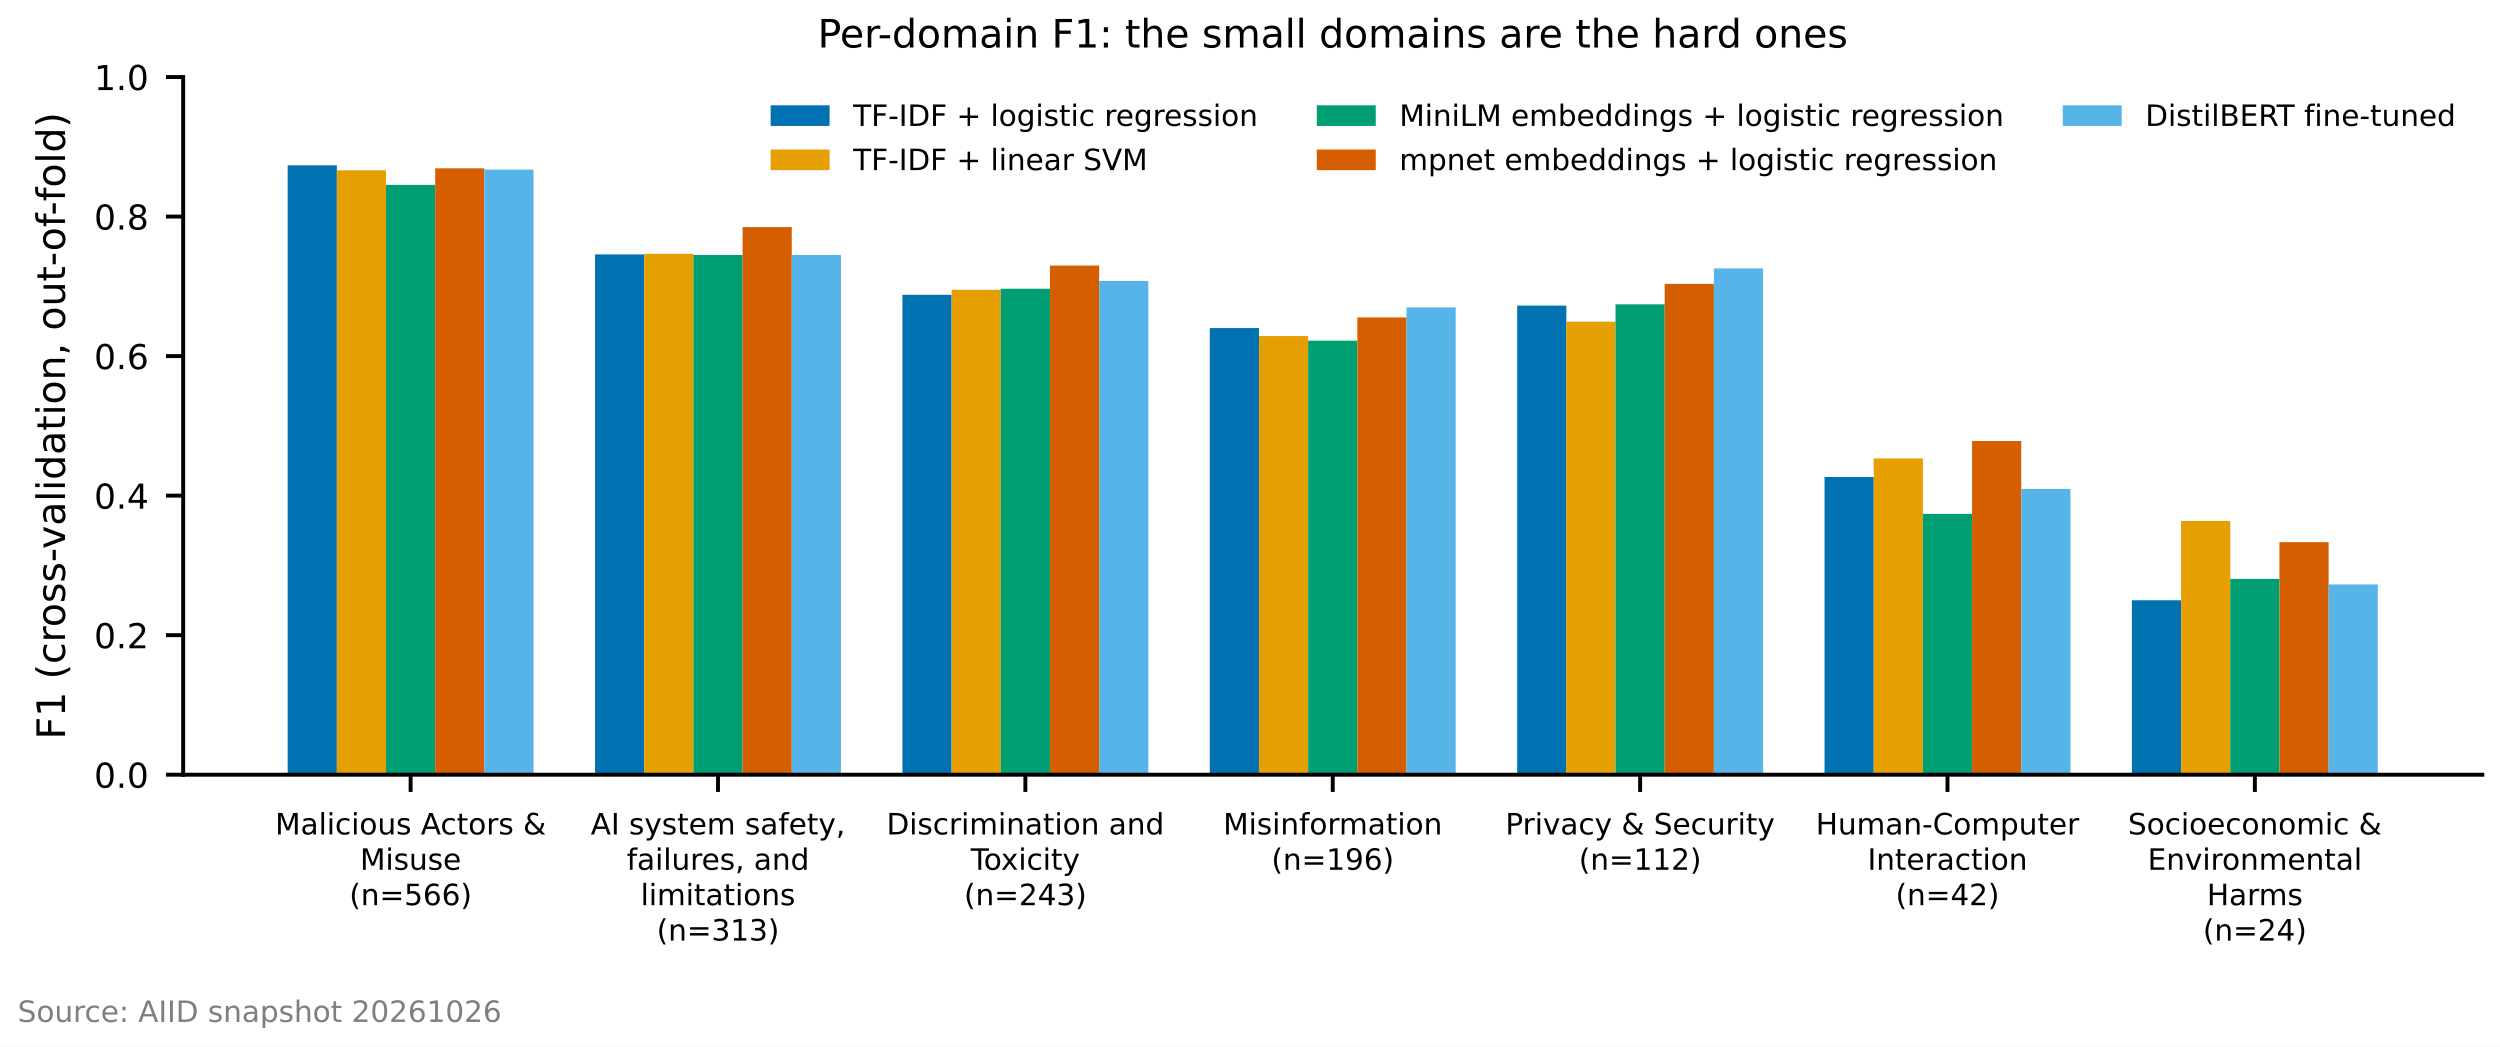
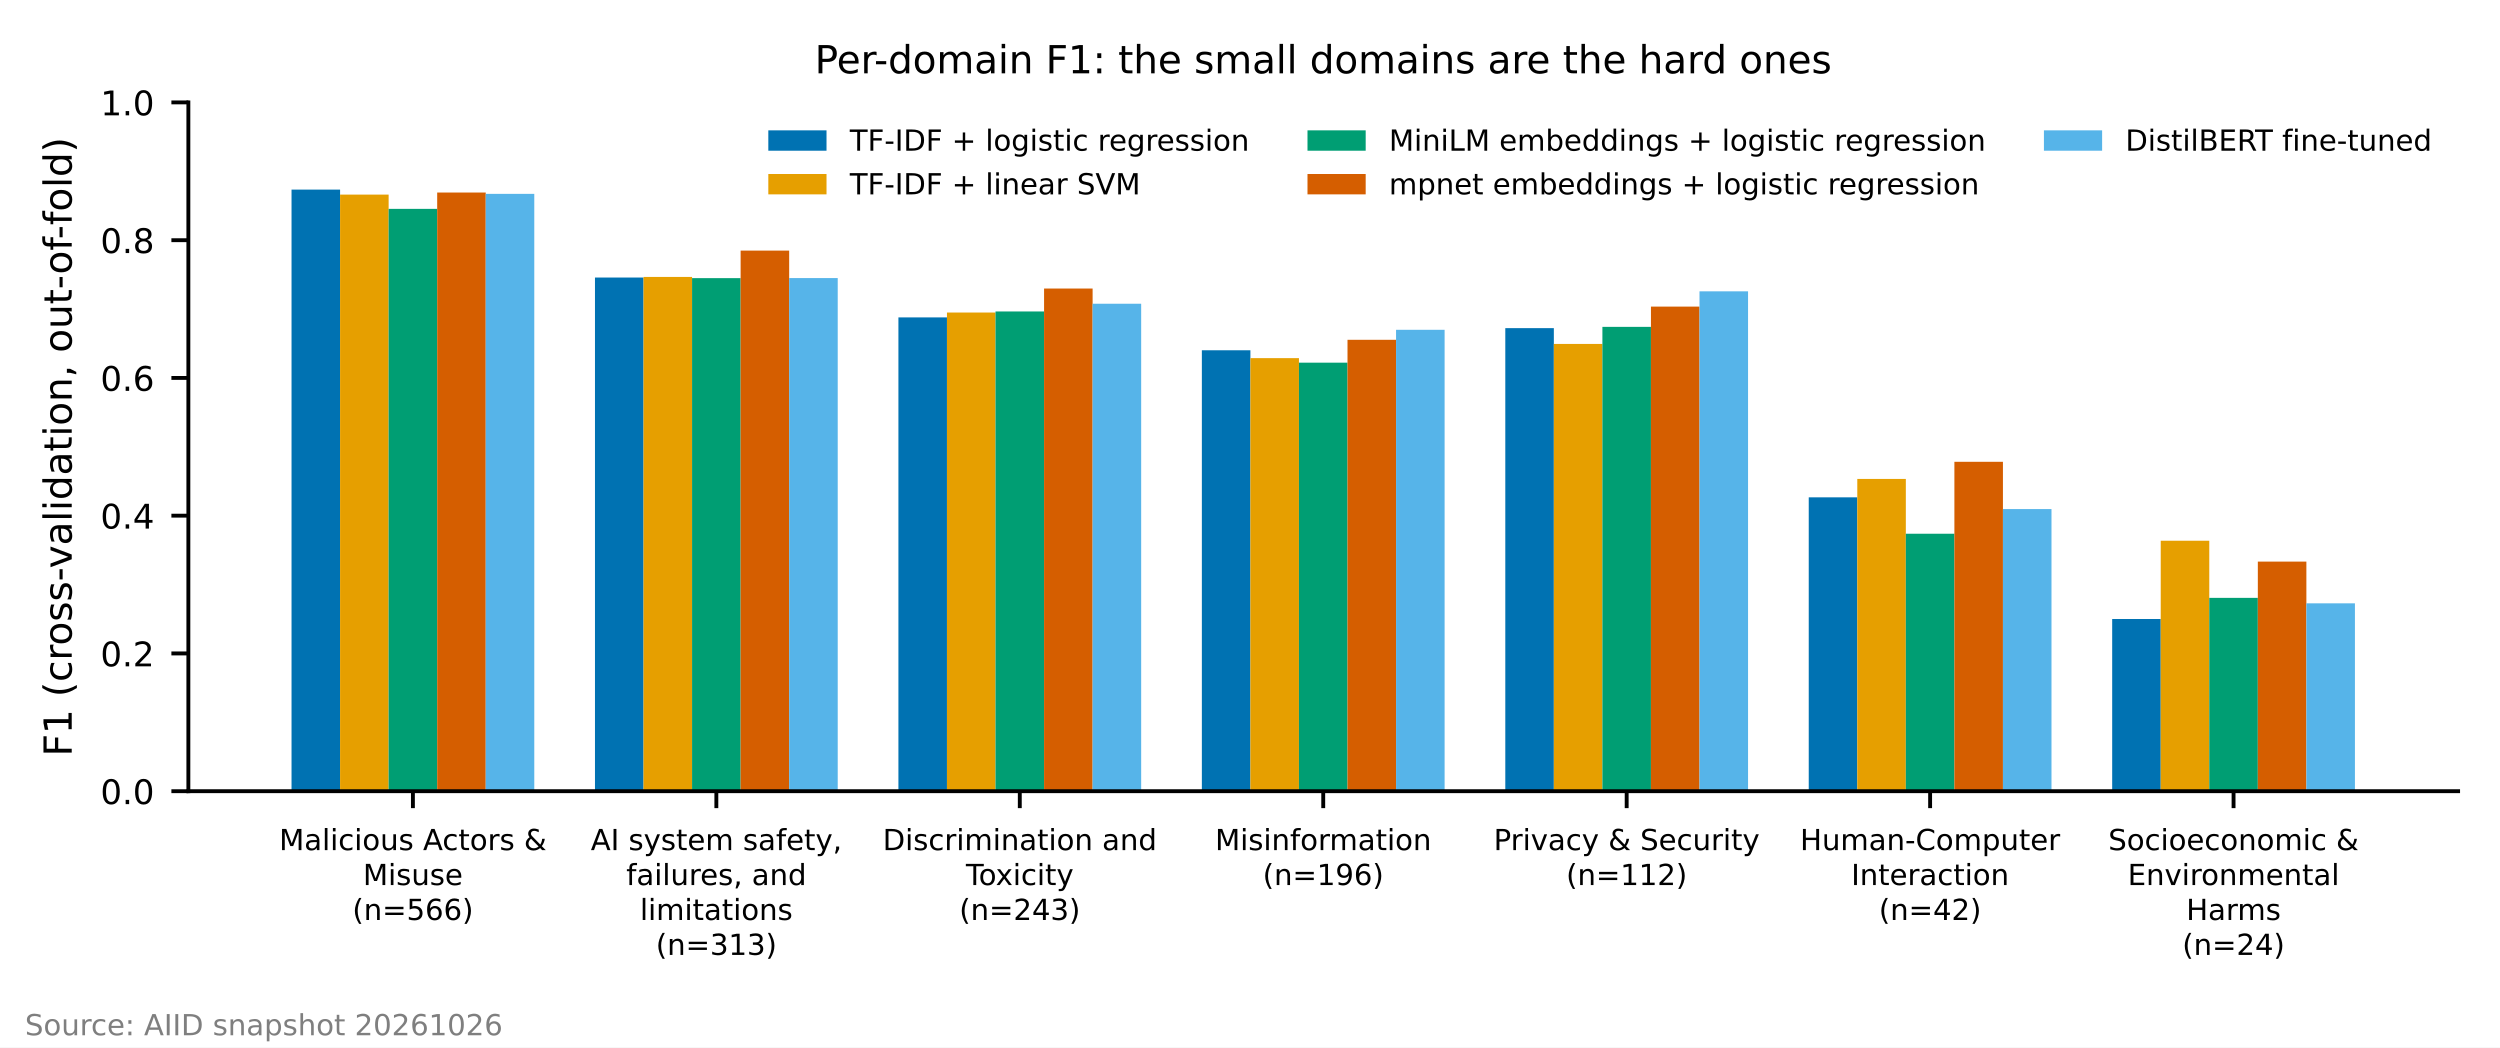
- <svg xmlns="http://www.w3.org/2000/svg" xmlns:xlink="http://www.w3.org/1999/xlink" width="508.925pt" height="213.079pt" viewBox="0 0 508.925 213.079" version="1.1">
+ <svg xmlns="http://www.w3.org/2000/svg" xmlns:xlink="http://www.w3.org/1999/xlink" width="515.52pt" height="216pt" viewBox="0 0 515.52 216" version="1.1">
  <defs>
    <style type="text/css">*{stroke-linejoin: round; stroke-linecap: butt}</style>
  </defs>
  <g id="figure_1">
    <g id="patch_1">
-       <path d="M 0 213.079  L 508.925 213.079  L 508.925 0  L 0 0  z " style="fill: #ffffff" />
+       <path d="M 0 216  L 515.52 216  L 515.52 0  L 0 0  z " style="fill: #ffffff" />
    </g>
    <g id="axes_1">
      <g id="patch_2">
-         <path d="M 37.287 157.708  L 505.325 157.708  L 505.325 15.679  L 37.287 15.679  z " style="fill: #ffffff" />
+         <path d="M 38.842 163.15  L 506.88 163.15  L 506.88 21.12  L 38.842 21.12  z " style="fill: #ffffff" />
      </g>
      <g id="patch_3">
-         <path d="M 58.561 157.708  L 68.573 157.708  L 68.573 33.654  L 58.561 33.654  z " clip-path="url(#pf4ba714d0f)" style="fill: #0072b2" />
+         <path d="M 60.116 163.15  L 70.128 163.15  L 70.128 39.095  L 60.116 39.095  z " clip-path="url(#p17b9fa4171)" style="fill: #0072b2" />
      </g>
      <g id="patch_4">
-         <path d="M 121.133 157.708  L 131.145 157.708  L 131.145 51.788  L 121.133 51.788  z " clip-path="url(#pf4ba714d0f)" style="fill: #0072b2" />
+         <path d="M 122.688 163.15  L 132.7 163.15  L 132.7 57.229  L 122.688 57.229  z " clip-path="url(#p17b9fa4171)" style="fill: #0072b2" />
      </g>
      <g id="patch_5">
-         <path d="M 183.705 157.708  L 193.717 157.708  L 193.717 60.013  L 183.705 60.013  z " clip-path="url(#pf4ba714d0f)" style="fill: #0072b2" />
+         <path d="M 185.26 163.15  L 195.272 163.15  L 195.272 65.455  L 185.26 65.455  z " clip-path="url(#p17b9fa4171)" style="fill: #0072b2" />
      </g>
      <g id="patch_6">
-         <path d="M 246.277 157.708  L 256.288 157.708  L 256.288 66.781  L 246.277 66.781  z " clip-path="url(#pf4ba714d0f)" style="fill: #0072b2" />
+         <path d="M 247.832 163.15  L 257.844 163.15  L 257.844 72.222  L 247.832 72.222  z " clip-path="url(#p17b9fa4171)" style="fill: #0072b2" />
      </g>
      <g id="patch_7">
-         <path d="M 308.849 157.708  L 318.86 157.708  L 318.86 62.216  L 308.849 62.216  z " clip-path="url(#pf4ba714d0f)" style="fill: #0072b2" />
+         <path d="M 310.404 163.15  L 320.416 163.15  L 320.416 67.657  L 310.404 67.657  z " clip-path="url(#p17b9fa4171)" style="fill: #0072b2" />
      </g>
      <g id="patch_8">
-         <path d="M 371.421 157.708  L 381.432 157.708  L 381.432 97.109  L 371.421 97.109  z " clip-path="url(#pf4ba714d0f)" style="fill: #0072b2" />
+         <path d="M 372.976 163.15  L 382.988 163.15  L 382.988 102.55  L 372.976 102.55  z " clip-path="url(#p17b9fa4171)" style="fill: #0072b2" />
      </g>
      <g id="patch_9">
-         <path d="M 433.993 157.708  L 444.004 157.708  L 444.004 122.201  L 433.993 122.201  z " clip-path="url(#pf4ba714d0f)" style="fill: #0072b2" />
+         <path d="M 435.548 163.15  L 445.559 163.15  L 445.559 127.642  L 435.548 127.642  z " clip-path="url(#p17b9fa4171)" style="fill: #0072b2" />
      </g>
      <g id="patch_10">
-         <path d="M 68.573 157.708  L 78.584 157.708  L 78.584 34.681  L 68.573 34.681  z " clip-path="url(#pf4ba714d0f)" style="fill: #e69f00" />
+         <path d="M 70.128 163.15  L 80.139 163.15  L 80.139 40.122  L 70.128 40.122  z " clip-path="url(#p17b9fa4171)" style="fill: #e69f00" />
      </g>
      <g id="patch_11">
-         <path d="M 131.145 157.708  L 141.156 157.708  L 141.156 51.66  L 131.145 51.66  z " clip-path="url(#pf4ba714d0f)" style="fill: #e69f00" />
+         <path d="M 132.7 163.15  L 142.711 163.15  L 142.711 57.101  L 132.7 57.101  z " clip-path="url(#p17b9fa4171)" style="fill: #e69f00" />
      </g>
      <g id="patch_12">
-         <path d="M 193.717 157.708  L 203.728 157.708  L 203.728 59.001  L 193.717 59.001  z " clip-path="url(#pf4ba714d0f)" style="fill: #e69f00" />
+         <path d="M 195.272 163.15  L 205.283 163.15  L 205.283 64.442  L 195.272 64.442  z " clip-path="url(#p17b9fa4171)" style="fill: #e69f00" />
      </g>
      <g id="patch_13">
-         <path d="M 256.288 157.708  L 266.3 157.708  L 266.3 68.411  L 256.288 68.411  z " clip-path="url(#pf4ba714d0f)" style="fill: #e69f00" />
+         <path d="M 257.844 163.15  L 267.855 163.15  L 267.855 73.852  L 257.844 73.852  z " clip-path="url(#p17b9fa4171)" style="fill: #e69f00" />
      </g>
      <g id="patch_14">
-         <path d="M 318.86 157.708  L 328.872 157.708  L 328.872 65.481  L 318.86 65.481  z " clip-path="url(#pf4ba714d0f)" style="fill: #e69f00" />
+         <path d="M 320.416 163.15  L 330.427 163.15  L 330.427 70.923  L 320.416 70.923  z " clip-path="url(#p17b9fa4171)" style="fill: #e69f00" />
      </g>
      <g id="patch_15">
-         <path d="M 381.432 157.708  L 391.444 157.708  L 391.444 93.322  L 381.432 93.322  z " clip-path="url(#pf4ba714d0f)" style="fill: #e69f00" />
+         <path d="M 382.988 163.15  L 392.999 163.15  L 392.999 98.763  L 382.988 98.763  z " clip-path="url(#p17b9fa4171)" style="fill: #e69f00" />
      </g>
      <g id="patch_16">
-         <path d="M 444.004 157.708  L 454.016 157.708  L 454.016 106.061  L 444.004 106.061  z " clip-path="url(#pf4ba714d0f)" style="fill: #e69f00" />
+         <path d="M 445.559 163.15  L 455.571 163.15  L 455.571 111.503  L 445.559 111.503  z " clip-path="url(#p17b9fa4171)" style="fill: #e69f00" />
      </g>
      <g id="patch_17">
-         <path d="M 78.584 157.708  L 88.596 157.708  L 88.596 37.634  L 78.584 37.634  z " clip-path="url(#pf4ba714d0f)" style="fill: #009e73" />
+         <path d="M 80.139 163.15  L 90.151 163.15  L 90.151 43.075  L 80.139 43.075  z " clip-path="url(#p17b9fa4171)" style="fill: #009e73" />
      </g>
      <g id="patch_18">
-         <path d="M 141.156 157.708  L 151.168 157.708  L 151.168 51.911  L 141.156 51.911  z " clip-path="url(#pf4ba714d0f)" style="fill: #009e73" />
+         <path d="M 142.711 163.15  L 152.723 163.15  L 152.723 57.352  L 142.711 57.352  z " clip-path="url(#p17b9fa4171)" style="fill: #009e73" />
      </g>
      <g id="patch_19">
-         <path d="M 203.728 157.708  L 213.74 157.708  L 213.74 58.779  L 203.728 58.779  z " clip-path="url(#pf4ba714d0f)" style="fill: #009e73" />
+         <path d="M 205.283 163.15  L 215.295 163.15  L 215.295 64.221  L 205.283 64.221  z " clip-path="url(#p17b9fa4171)" style="fill: #009e73" />
      </g>
      <g id="patch_20">
-         <path d="M 266.3 157.708  L 276.311 157.708  L 276.311 69.349  L 266.3 69.349  z " clip-path="url(#pf4ba714d0f)" style="fill: #009e73" />
+         <path d="M 267.855 163.15  L 277.867 163.15  L 277.867 74.79  L 267.855 74.79  z " clip-path="url(#p17b9fa4171)" style="fill: #009e73" />
      </g>
      <g id="patch_21">
-         <path d="M 328.872 157.708  L 338.883 157.708  L 338.883 61.958  L 328.872 61.958  z " clip-path="url(#pf4ba714d0f)" style="fill: #009e73" />
+         <path d="M 330.427 163.15  L 340.439 163.15  L 340.439 67.399  L 330.427 67.399  z " clip-path="url(#p17b9fa4171)" style="fill: #009e73" />
      </g>
      <g id="patch_22">
-         <path d="M 391.444 157.708  L 401.455 157.708  L 401.455 104.613  L 391.444 104.613  z " clip-path="url(#pf4ba714d0f)" style="fill: #009e73" />
+         <path d="M 392.999 163.15  L 403.011 163.15  L 403.011 110.054  L 392.999 110.054  z " clip-path="url(#p17b9fa4171)" style="fill: #009e73" />
      </g>
      <g id="patch_23">
-         <path d="M 454.016 157.708  L 464.027 157.708  L 464.027 117.84  L 454.016 117.84  z " clip-path="url(#pf4ba714d0f)" style="fill: #009e73" />
+         <path d="M 455.571 163.15  L 465.583 163.15  L 465.583 123.282  L 455.571 123.282  z " clip-path="url(#p17b9fa4171)" style="fill: #009e73" />
      </g>
      <g id="patch_24">
-         <path d="M 88.596 157.708  L 98.607 157.708  L 98.607 34.262  L 88.596 34.262  z " clip-path="url(#pf4ba714d0f)" style="fill: #d55e00" />
+         <path d="M 90.151 163.15  L 100.162 163.15  L 100.162 39.703  L 90.151 39.703  z " clip-path="url(#p17b9fa4171)" style="fill: #d55e00" />
      </g>
      <g id="patch_25">
-         <path d="M 151.168 157.708  L 161.179 157.708  L 161.179 46.23  L 151.168 46.23  z " clip-path="url(#pf4ba714d0f)" style="fill: #d55e00" />
+         <path d="M 152.723 163.15  L 162.734 163.15  L 162.734 51.672  L 152.723 51.672  z " clip-path="url(#p17b9fa4171)" style="fill: #d55e00" />
      </g>
      <g id="patch_26">
-         <path d="M 213.74 157.708  L 223.751 157.708  L 223.751 54.05  L 213.74 54.05  z " clip-path="url(#pf4ba714d0f)" style="fill: #d55e00" />
+         <path d="M 215.295 163.15  L 225.306 163.15  L 225.306 59.491  L 215.295 59.491  z " clip-path="url(#p17b9fa4171)" style="fill: #d55e00" />
      </g>
      <g id="patch_27">
-         <path d="M 276.311 157.708  L 286.323 157.708  L 286.323 64.631  L 276.311 64.631  z " clip-path="url(#pf4ba714d0f)" style="fill: #d55e00" />
+         <path d="M 277.867 163.15  L 287.878 163.15  L 287.878 70.072  L 277.867 70.072  z " clip-path="url(#p17b9fa4171)" style="fill: #d55e00" />
      </g>
      <g id="patch_28">
-         <path d="M 338.883 157.708  L 348.895 157.708  L 348.895 57.782  L 338.883 57.782  z " clip-path="url(#pf4ba714d0f)" style="fill: #d55e00" />
+         <path d="M 340.439 163.15  L 350.45 163.15  L 350.45 63.224  L 340.439 63.224  z " clip-path="url(#p17b9fa4171)" style="fill: #d55e00" />
      </g>
      <g id="patch_29">
-         <path d="M 401.455 157.708  L 411.467 157.708  L 411.467 89.781  L 401.455 89.781  z " clip-path="url(#pf4ba714d0f)" style="fill: #d55e00" />
+         <path d="M 403.011 163.15  L 413.022 163.15  L 413.022 95.222  L 403.011 95.222  z " clip-path="url(#p17b9fa4171)" style="fill: #d55e00" />
      </g>
      <g id="patch_30">
-         <path d="M 464.027 157.708  L 474.039 157.708  L 474.039 110.365  L 464.027 110.365  z " clip-path="url(#pf4ba714d0f)" style="fill: #d55e00" />
+         <path d="M 465.583 163.15  L 475.594 163.15  L 475.594 115.806  L 465.583 115.806  z " clip-path="url(#p17b9fa4171)" style="fill: #d55e00" />
      </g>
      <g id="patch_31">
-         <path d="M 98.607 157.708  L 108.619 157.708  L 108.619 34.53  L 98.607 34.53  z " clip-path="url(#pf4ba714d0f)" style="fill: #56b4e9" />
+         <path d="M 100.162 163.15  L 110.174 163.15  L 110.174 39.971  L 100.162 39.971  z " clip-path="url(#p17b9fa4171)" style="fill: #56b4e9" />
      </g>
      <g id="patch_32">
-         <path d="M 161.179 157.708  L 171.191 157.708  L 171.191 51.892  L 161.179 51.892  z " clip-path="url(#pf4ba714d0f)" style="fill: #56b4e9" />
+         <path d="M 162.734 163.15  L 172.746 163.15  L 172.746 57.333  L 162.734 57.333  z " clip-path="url(#p17b9fa4171)" style="fill: #56b4e9" />
      </g>
      <g id="patch_33">
-         <path d="M 223.751 157.708  L 233.763 157.708  L 233.763 57.186  L 223.751 57.186  z " clip-path="url(#pf4ba714d0f)" style="fill: #56b4e9" />
+         <path d="M 225.306 163.15  L 235.318 163.15  L 235.318 62.628  L 225.306 62.628  z " clip-path="url(#p17b9fa4171)" style="fill: #56b4e9" />
      </g>
      <g id="patch_34">
-         <path d="M 286.323 157.708  L 296.335 157.708  L 296.335 62.572  L 286.323 62.572  z " clip-path="url(#pf4ba714d0f)" style="fill: #56b4e9" />
+         <path d="M 287.878 163.15  L 297.89 163.15  L 297.89 68.013  L 287.878 68.013  z " clip-path="url(#p17b9fa4171)" style="fill: #56b4e9" />
      </g>
      <g id="patch_35">
-         <path d="M 348.895 157.708  L 358.906 157.708  L 358.906 54.632  L 348.895 54.632  z " clip-path="url(#pf4ba714d0f)" style="fill: #56b4e9" />
+         <path d="M 350.45 163.15  L 360.462 163.15  L 360.462 60.073  L 350.45 60.073  z " clip-path="url(#p17b9fa4171)" style="fill: #56b4e9" />
      </g>
      <g id="patch_36">
-         <path d="M 411.467 157.708  L 421.478 157.708  L 421.478 99.528  L 411.467 99.528  z " clip-path="url(#pf4ba714d0f)" style="fill: #56b4e9" />
+         <path d="M 413.022 163.15  L 423.034 163.15  L 423.034 104.969  L 413.022 104.969  z " clip-path="url(#p17b9fa4171)" style="fill: #56b4e9" />
      </g>
      <g id="patch_37">
-         <path d="M 474.039 157.708  L 484.05 157.708  L 484.05 118.973  L 474.039 118.973  z " clip-path="url(#pf4ba714d0f)" style="fill: #56b4e9" />
+         <path d="M 475.594 163.15  L 485.606 163.15  L 485.606 124.414  L 475.594 124.414  z " clip-path="url(#p17b9fa4171)" style="fill: #56b4e9" />
      </g>
      <g id="matplotlib.axis_1">
        <g id="xtick_1">
          <g id="line2d_1">
            <defs>
              <path id="m7116b05afc" d="M 0 0  L 0 3.5  " style="stroke: #000000; stroke-width: 0.8" />
            </defs>
            <g>
-               <use xlink:href="#m7116b05afc" x="83.59" y="157.708" style="stroke: #000000; stroke-width: 0.8" />
+               <use xlink:href="#m7116b05afc" x="85.145" y="163.15" style="stroke: #000000; stroke-width: 0.8" />
            </g>
          </g>
          <g id="text_1">
-             <text style="font-size: 6px; font-family: 'DejaVu Sans', 'Bitstream Vera Sans', 'Computer Modern Sans Serif', 'Lucida Grande', 'Verdana', 'Geneva', 'Lucid', 'Arial', 'Helvetica', 'Avant Garde', sans-serif" transform="translate(56.01007 169.8681)">Malicious Actors &amp;</text>
-             <text style="font-size: 6px; font-family: 'DejaVu Sans', 'Bitstream Vera Sans', 'Computer Modern Sans Serif', 'Lucida Grande', 'Verdana', 'Geneva', 'Lucid', 'Arial', 'Helvetica', 'Avant Garde', sans-serif" transform="translate(73.29522 177.0697)">Misuse</text>
-             <text style="font-size: 6px; font-family: 'DejaVu Sans', 'Bitstream Vera Sans', 'Computer Modern Sans Serif', 'Lucida Grande', 'Verdana', 'Geneva', 'Lucid', 'Arial', 'Helvetica', 'Avant Garde', sans-serif" transform="translate(71.10757 184.2709)">(n=566)</text>
+             <text style="font-size: 6px; font-family: 'DejaVu Sans', 'Bitstream Vera Sans', 'Computer Modern Sans Serif', 'Lucida Grande', 'Verdana', 'Geneva', 'Lucid', 'Arial', 'Helvetica', 'Avant Garde', sans-serif" transform="translate(57.56527 175.3093)">Malicious Actors &amp;</text>
+             <text style="font-size: 6px; font-family: 'DejaVu Sans', 'Bitstream Vera Sans', 'Computer Modern Sans Serif', 'Lucida Grande', 'Verdana', 'Geneva', 'Lucid', 'Arial', 'Helvetica', 'Avant Garde', sans-serif" transform="translate(74.85042 182.511)">Misuse</text>
+             <text style="font-size: 6px; font-family: 'DejaVu Sans', 'Bitstream Vera Sans', 'Computer Modern Sans Serif', 'Lucida Grande', 'Verdana', 'Geneva', 'Lucid', 'Arial', 'Helvetica', 'Avant Garde', sans-serif" transform="translate(72.66277 189.7121)">(n=566)</text>
          </g>
        </g>
        <g id="xtick_2">
          <g id="line2d_2">
            <g>
-               <use xlink:href="#m7116b05afc" x="146.162" y="157.708" style="stroke: #000000; stroke-width: 0.8" />
+               <use xlink:href="#m7116b05afc" x="147.717" y="163.15" style="stroke: #000000; stroke-width: 0.8" />
            </g>
          </g>
          <g id="text_2">
-             <text style="font-size: 6px; font-family: 'DejaVu Sans', 'Bitstream Vera Sans', 'Computer Modern Sans Serif', 'Lucida Grande', 'Verdana', 'Geneva', 'Lucid', 'Arial', 'Helvetica', 'Avant Garde', sans-serif" transform="translate(120.2639 169.8681)">AI system safety,</text>
-             <text style="font-size: 6px; font-family: 'DejaVu Sans', 'Bitstream Vera Sans', 'Computer Modern Sans Serif', 'Lucida Grande', 'Verdana', 'Geneva', 'Lucid', 'Arial', 'Helvetica', 'Avant Garde', sans-serif" transform="translate(127.5722 177.0697)">failures, and</text>
-             <text style="font-size: 6px; font-family: 'DejaVu Sans', 'Bitstream Vera Sans', 'Computer Modern Sans Serif', 'Lucida Grande', 'Verdana', 'Geneva', 'Lucid', 'Arial', 'Helvetica', 'Avant Garde', sans-serif" transform="translate(130.4156 184.2714)">limitations</text>
-             <text style="font-size: 6px; font-family: 'DejaVu Sans', 'Bitstream Vera Sans', 'Computer Modern Sans Serif', 'Lucida Grande', 'Verdana', 'Geneva', 'Lucid', 'Arial', 'Helvetica', 'Avant Garde', sans-serif" transform="translate(133.6795 191.4725)">(n=313)</text>
+             <text style="font-size: 6px; font-family: 'DejaVu Sans', 'Bitstream Vera Sans', 'Computer Modern Sans Serif', 'Lucida Grande', 'Verdana', 'Geneva', 'Lucid', 'Arial', 'Helvetica', 'Avant Garde', sans-serif" transform="translate(121.8191 175.3093)">AI system safety,</text>
+             <text style="font-size: 6px; font-family: 'DejaVu Sans', 'Bitstream Vera Sans', 'Computer Modern Sans Serif', 'Lucida Grande', 'Verdana', 'Geneva', 'Lucid', 'Arial', 'Helvetica', 'Avant Garde', sans-serif" transform="translate(129.1274 182.511)">failures, and</text>
+             <text style="font-size: 6px; font-family: 'DejaVu Sans', 'Bitstream Vera Sans', 'Computer Modern Sans Serif', 'Lucida Grande', 'Verdana', 'Geneva', 'Lucid', 'Arial', 'Helvetica', 'Avant Garde', sans-serif" transform="translate(131.9708 189.7126)">limitations</text>
+             <text style="font-size: 6px; font-family: 'DejaVu Sans', 'Bitstream Vera Sans', 'Computer Modern Sans Serif', 'Lucida Grande', 'Verdana', 'Geneva', 'Lucid', 'Arial', 'Helvetica', 'Avant Garde', sans-serif" transform="translate(135.2347 196.9138)">(n=313)</text>
          </g>
        </g>
        <g id="xtick_3">
          <g id="line2d_3">
            <g>
-               <use xlink:href="#m7116b05afc" x="208.734" y="157.708" style="stroke: #000000; stroke-width: 0.8" />
+               <use xlink:href="#m7116b05afc" x="210.289" y="163.15" style="stroke: #000000; stroke-width: 0.8" />
            </g>
          </g>
          <g id="text_3">
-             <text style="font-size: 6px; font-family: 'DejaVu Sans', 'Bitstream Vera Sans', 'Computer Modern Sans Serif', 'Lucida Grande', 'Verdana', 'Geneva', 'Lucid', 'Arial', 'Helvetica', 'Avant Garde', sans-serif" transform="translate(180.4719 169.8681)">Discrimination and</text>
-             <text style="font-size: 6px; font-family: 'DejaVu Sans', 'Bitstream Vera Sans', 'Computer Modern Sans Serif', 'Lucida Grande', 'Verdana', 'Geneva', 'Lucid', 'Arial', 'Helvetica', 'Avant Garde', sans-serif" transform="translate(197.624 177.0697)">Toxicity</text>
-             <text style="font-size: 6px; font-family: 'DejaVu Sans', 'Bitstream Vera Sans', 'Computer Modern Sans Serif', 'Lucida Grande', 'Verdana', 'Geneva', 'Lucid', 'Arial', 'Helvetica', 'Avant Garde', sans-serif" transform="translate(196.2515 184.2709)">(n=243)</text>
+             <text style="font-size: 6px; font-family: 'DejaVu Sans', 'Bitstream Vera Sans', 'Computer Modern Sans Serif', 'Lucida Grande', 'Verdana', 'Geneva', 'Lucid', 'Arial', 'Helvetica', 'Avant Garde', sans-serif" transform="translate(182.0271 175.3093)">Discrimination and</text>
+             <text style="font-size: 6px; font-family: 'DejaVu Sans', 'Bitstream Vera Sans', 'Computer Modern Sans Serif', 'Lucida Grande', 'Verdana', 'Geneva', 'Lucid', 'Arial', 'Helvetica', 'Avant Garde', sans-serif" transform="translate(199.1792 182.511)">Toxicity</text>
+             <text style="font-size: 6px; font-family: 'DejaVu Sans', 'Bitstream Vera Sans', 'Computer Modern Sans Serif', 'Lucida Grande', 'Verdana', 'Geneva', 'Lucid', 'Arial', 'Helvetica', 'Avant Garde', sans-serif" transform="translate(197.8067 189.7121)">(n=243)</text>
          </g>
        </g>
        <g id="xtick_4">
          <g id="line2d_4">
            <g>
-               <use xlink:href="#m7116b05afc" x="271.306" y="157.708" style="stroke: #000000; stroke-width: 0.8" />
+               <use xlink:href="#m7116b05afc" x="272.861" y="163.15" style="stroke: #000000; stroke-width: 0.8" />
            </g>
          </g>
          <g id="text_4">
-             <text style="font-size: 6px; font-family: 'DejaVu Sans', 'Bitstream Vera Sans', 'Computer Modern Sans Serif', 'Lucida Grande', 'Verdana', 'Geneva', 'Lucid', 'Arial', 'Helvetica', 'Avant Garde', sans-serif" transform="translate(249.0068 169.8681)">Misinformation</text>
-             <text style="font-size: 6px; font-family: 'DejaVu Sans', 'Bitstream Vera Sans', 'Computer Modern Sans Serif', 'Lucida Grande', 'Verdana', 'Geneva', 'Lucid', 'Arial', 'Helvetica', 'Avant Garde', sans-serif" transform="translate(258.8234 177.0693)">(n=196)</text>
+             <text style="font-size: 6px; font-family: 'DejaVu Sans', 'Bitstream Vera Sans', 'Computer Modern Sans Serif', 'Lucida Grande', 'Verdana', 'Geneva', 'Lucid', 'Arial', 'Helvetica', 'Avant Garde', sans-serif" transform="translate(250.562 175.3093)">Misinformation</text>
+             <text style="font-size: 6px; font-family: 'DejaVu Sans', 'Bitstream Vera Sans', 'Computer Modern Sans Serif', 'Lucida Grande', 'Verdana', 'Geneva', 'Lucid', 'Arial', 'Helvetica', 'Avant Garde', sans-serif" transform="translate(260.3786 182.5105)">(n=196)</text>
          </g>
        </g>
        <g id="xtick_5">
          <g id="line2d_5">
            <g>
-               <use xlink:href="#m7116b05afc" x="333.878" y="157.708" style="stroke: #000000; stroke-width: 0.8" />
+               <use xlink:href="#m7116b05afc" x="335.433" y="163.15" style="stroke: #000000; stroke-width: 0.8" />
            </g>
          </g>
          <g id="text_5">
-             <text style="font-size: 6px; font-family: 'DejaVu Sans', 'Bitstream Vera Sans', 'Computer Modern Sans Serif', 'Lucida Grande', 'Verdana', 'Geneva', 'Lucid', 'Arial', 'Helvetica', 'Avant Garde', sans-serif" transform="translate(306.4492 169.8681)">Privacy &amp; Security</text>
-             <text style="font-size: 6px; font-family: 'DejaVu Sans', 'Bitstream Vera Sans', 'Computer Modern Sans Serif', 'Lucida Grande', 'Verdana', 'Geneva', 'Lucid', 'Arial', 'Helvetica', 'Avant Garde', sans-serif" transform="translate(321.3953 177.0693)">(n=112)</text>
+             <text style="font-size: 6px; font-family: 'DejaVu Sans', 'Bitstream Vera Sans', 'Computer Modern Sans Serif', 'Lucida Grande', 'Verdana', 'Geneva', 'Lucid', 'Arial', 'Helvetica', 'Avant Garde', sans-serif" transform="translate(308.0044 175.3093)">Privacy &amp; Security</text>
+             <text style="font-size: 6px; font-family: 'DejaVu Sans', 'Bitstream Vera Sans', 'Computer Modern Sans Serif', 'Lucida Grande', 'Verdana', 'Geneva', 'Lucid', 'Arial', 'Helvetica', 'Avant Garde', sans-serif" transform="translate(322.9505 182.5105)">(n=112)</text>
          </g>
        </g>
        <g id="xtick_6">
          <g id="line2d_6">
            <g>
-               <use xlink:href="#m7116b05afc" x="396.45" y="157.708" style="stroke: #000000; stroke-width: 0.8" />
+               <use xlink:href="#m7116b05afc" x="398.005" y="163.15" style="stroke: #000000; stroke-width: 0.8" />
            </g>
          </g>
          <g id="text_6">
-             <text style="font-size: 6px; font-family: 'DejaVu Sans', 'Bitstream Vera Sans', 'Computer Modern Sans Serif', 'Lucida Grande', 'Verdana', 'Geneva', 'Lucid', 'Arial', 'Helvetica', 'Avant Garde', sans-serif" transform="translate(369.6343 169.8676)">Human-Computer</text>
-             <text style="font-size: 6px; font-family: 'DejaVu Sans', 'Bitstream Vera Sans', 'Computer Modern Sans Serif', 'Lucida Grande', 'Verdana', 'Geneva', 'Lucid', 'Arial', 'Helvetica', 'Avant Garde', sans-serif" transform="translate(380.1737 177.0693)">Interaction</text>
-             <text style="font-size: 6px; font-family: 'DejaVu Sans', 'Bitstream Vera Sans', 'Computer Modern Sans Serif', 'Lucida Grande', 'Verdana', 'Geneva', 'Lucid', 'Arial', 'Helvetica', 'Avant Garde', sans-serif" transform="translate(385.876 184.2704)">(n=42)</text>
+             <text style="font-size: 6px; font-family: 'DejaVu Sans', 'Bitstream Vera Sans', 'Computer Modern Sans Serif', 'Lucida Grande', 'Verdana', 'Geneva', 'Lucid', 'Arial', 'Helvetica', 'Avant Garde', sans-serif" transform="translate(371.1895 175.3089)">Human-Computer</text>
+             <text style="font-size: 6px; font-family: 'DejaVu Sans', 'Bitstream Vera Sans', 'Computer Modern Sans Serif', 'Lucida Grande', 'Verdana', 'Geneva', 'Lucid', 'Arial', 'Helvetica', 'Avant Garde', sans-serif" transform="translate(381.7289 182.5105)">Interaction</text>
+             <text style="font-size: 6px; font-family: 'DejaVu Sans', 'Bitstream Vera Sans', 'Computer Modern Sans Serif', 'Lucida Grande', 'Verdana', 'Geneva', 'Lucid', 'Arial', 'Helvetica', 'Avant Garde', sans-serif" transform="translate(387.4312 189.7117)">(n=42)</text>
          </g>
        </g>
        <g id="xtick_7">
          <g id="line2d_7">
            <g>
-               <use xlink:href="#m7116b05afc" x="459.022" y="157.708" style="stroke: #000000; stroke-width: 0.8" />
+               <use xlink:href="#m7116b05afc" x="460.577" y="163.15" style="stroke: #000000; stroke-width: 0.8" />
            </g>
          </g>
          <g id="text_7">
-             <text style="font-size: 6px; font-family: 'DejaVu Sans', 'Bitstream Vera Sans', 'Computer Modern Sans Serif', 'Lucida Grande', 'Verdana', 'Geneva', 'Lucid', 'Arial', 'Helvetica', 'Avant Garde', sans-serif" transform="translate(433.1967 169.8681)">Socioeconomic &amp;</text>
-             <text style="font-size: 6px; font-family: 'DejaVu Sans', 'Bitstream Vera Sans', 'Computer Modern Sans Serif', 'Lucida Grande', 'Verdana', 'Geneva', 'Lucid', 'Arial', 'Helvetica', 'Avant Garde', sans-serif" transform="translate(437.1942 177.0697)">Environmental</text>
-             <text style="font-size: 6px; font-family: 'DejaVu Sans', 'Bitstream Vera Sans', 'Computer Modern Sans Serif', 'Lucida Grande', 'Verdana', 'Geneva', 'Lucid', 'Arial', 'Helvetica', 'Avant Garde', sans-serif" transform="translate(449.2613 184.2709)">Harms</text>
-             <text style="font-size: 6px; font-family: 'DejaVu Sans', 'Bitstream Vera Sans', 'Computer Modern Sans Serif', 'Lucida Grande', 'Verdana', 'Geneva', 'Lucid', 'Arial', 'Helvetica', 'Avant Garde', sans-serif" transform="translate(448.448 191.4721)">(n=24)</text>
+             <text style="font-size: 6px; font-family: 'DejaVu Sans', 'Bitstream Vera Sans', 'Computer Modern Sans Serif', 'Lucida Grande', 'Verdana', 'Geneva', 'Lucid', 'Arial', 'Helvetica', 'Avant Garde', sans-serif" transform="translate(434.7519 175.3093)">Socioeconomic &amp;</text>
+             <text style="font-size: 6px; font-family: 'DejaVu Sans', 'Bitstream Vera Sans', 'Computer Modern Sans Serif', 'Lucida Grande', 'Verdana', 'Geneva', 'Lucid', 'Arial', 'Helvetica', 'Avant Garde', sans-serif" transform="translate(438.7494 182.511)">Environmental</text>
+             <text style="font-size: 6px; font-family: 'DejaVu Sans', 'Bitstream Vera Sans', 'Computer Modern Sans Serif', 'Lucida Grande', 'Verdana', 'Geneva', 'Lucid', 'Arial', 'Helvetica', 'Avant Garde', sans-serif" transform="translate(450.8165 189.7121)">Harms</text>
+             <text style="font-size: 6px; font-family: 'DejaVu Sans', 'Bitstream Vera Sans', 'Computer Modern Sans Serif', 'Lucida Grande', 'Verdana', 'Geneva', 'Lucid', 'Arial', 'Helvetica', 'Avant Garde', sans-serif" transform="translate(450.0032 196.9133)">(n=24)</text>
          </g>
        </g>
      </g>
      <g id="matplotlib.axis_2">
        <g id="ytick_1">
          <g id="line2d_8">
            <defs>
              <path id="m1f90f83d38" d="M 0 0  L -3.5 0  " style="stroke: #000000; stroke-width: 0.8" />
            </defs>
            <g>
-               <use xlink:href="#m1f90f83d38" x="37.287" y="157.708" style="stroke: #000000; stroke-width: 0.8" />
+               <use xlink:href="#m1f90f83d38" x="38.842" y="163.15" style="stroke: #000000; stroke-width: 0.8" />
            </g>
          </g>
          <g id="text_8">
-             <text style="font-size: 7px; font-family: 'DejaVu Sans', 'Bitstream Vera Sans', 'Computer Modern Sans Serif', 'Lucida Grande', 'Verdana', 'Geneva', 'Lucid', 'Arial', 'Helvetica', 'Avant Garde', sans-serif; text-anchor: end" x="30.287" y="160.368" transform="rotate(-0 30.28667 160.3676)">0.0</text>
+             <text style="font-size: 7px; font-family: 'DejaVu Sans', 'Bitstream Vera Sans', 'Computer Modern Sans Serif', 'Lucida Grande', 'Verdana', 'Geneva', 'Lucid', 'Arial', 'Helvetica', 'Avant Garde', sans-serif; text-anchor: end" x="31.842" y="165.809" transform="rotate(-0 31.84188 165.8089)">0.0</text>
          </g>
        </g>
        <g id="ytick_2">
          <g id="line2d_9">
            <g>
-               <use xlink:href="#m1f90f83d38" x="37.287" y="129.303" style="stroke: #000000; stroke-width: 0.8" />
+               <use xlink:href="#m1f90f83d38" x="38.842" y="134.744" style="stroke: #000000; stroke-width: 0.8" />
            </g>
          </g>
          <g id="text_9">
-             <text style="font-size: 7px; font-family: 'DejaVu Sans', 'Bitstream Vera Sans', 'Computer Modern Sans Serif', 'Lucida Grande', 'Verdana', 'Geneva', 'Lucid', 'Arial', 'Helvetica', 'Avant Garde', sans-serif; text-anchor: end" x="30.287" y="131.962" transform="rotate(-0 30.28667 131.9617)">0.2</text>
+             <text style="font-size: 7px; font-family: 'DejaVu Sans', 'Bitstream Vera Sans', 'Computer Modern Sans Serif', 'Lucida Grande', 'Verdana', 'Geneva', 'Lucid', 'Arial', 'Helvetica', 'Avant Garde', sans-serif; text-anchor: end" x="31.842" y="137.403" transform="rotate(-0 31.84188 137.4029)">0.2</text>
          </g>
        </g>
        <g id="ytick_3">
          <g id="line2d_10">
            <g>
-               <use xlink:href="#m1f90f83d38" x="37.287" y="100.897" style="stroke: #000000; stroke-width: 0.8" />
+               <use xlink:href="#m1f90f83d38" x="38.842" y="106.338" style="stroke: #000000; stroke-width: 0.8" />
            </g>
          </g>
          <g id="text_10">
-             <text style="font-size: 7px; font-family: 'DejaVu Sans', 'Bitstream Vera Sans', 'Computer Modern Sans Serif', 'Lucida Grande', 'Verdana', 'Geneva', 'Lucid', 'Arial', 'Helvetica', 'Avant Garde', sans-serif; text-anchor: end" x="30.287" y="103.556" transform="rotate(-0 30.28667 103.5557)">0.4</text>
+             <text style="font-size: 7px; font-family: 'DejaVu Sans', 'Bitstream Vera Sans', 'Computer Modern Sans Serif', 'Lucida Grande', 'Verdana', 'Geneva', 'Lucid', 'Arial', 'Helvetica', 'Avant Garde', sans-serif; text-anchor: end" x="31.842" y="108.997" transform="rotate(-0 31.84188 108.997)">0.4</text>
          </g>
        </g>
        <g id="ytick_4">
          <g id="line2d_11">
            <g>
-               <use xlink:href="#m1f90f83d38" x="37.287" y="72.491" style="stroke: #000000; stroke-width: 0.8" />
+               <use xlink:href="#m1f90f83d38" x="38.842" y="77.932" style="stroke: #000000; stroke-width: 0.8" />
            </g>
          </g>
          <g id="text_11">
-             <text style="font-size: 7px; font-family: 'DejaVu Sans', 'Bitstream Vera Sans', 'Computer Modern Sans Serif', 'Lucida Grande', 'Verdana', 'Geneva', 'Lucid', 'Arial', 'Helvetica', 'Avant Garde', sans-serif; text-anchor: end" x="30.287" y="75.15" transform="rotate(-0 30.28667 75.14981)">0.6</text>
+             <text style="font-size: 7px; font-family: 'DejaVu Sans', 'Bitstream Vera Sans', 'Computer Modern Sans Serif', 'Lucida Grande', 'Verdana', 'Geneva', 'Lucid', 'Arial', 'Helvetica', 'Avant Garde', sans-serif; text-anchor: end" x="31.842" y="80.591" transform="rotate(-0 31.84188 80.59105)">0.6</text>
          </g>
        </g>
        <g id="ytick_5">
          <g id="line2d_12">
            <g>
-               <use xlink:href="#m1f90f83d38" x="37.287" y="44.085" style="stroke: #000000; stroke-width: 0.8" />
+               <use xlink:href="#m1f90f83d38" x="38.842" y="49.526" style="stroke: #000000; stroke-width: 0.8" />
            </g>
          </g>
          <g id="text_12">
-             <text style="font-size: 7px; font-family: 'DejaVu Sans', 'Bitstream Vera Sans', 'Computer Modern Sans Serif', 'Lucida Grande', 'Verdana', 'Geneva', 'Lucid', 'Arial', 'Helvetica', 'Avant Garde', sans-serif; text-anchor: end" x="30.287" y="46.744" transform="rotate(-0 30.28667 46.74387)">0.8</text>
+             <text style="font-size: 7px; font-family: 'DejaVu Sans', 'Bitstream Vera Sans', 'Computer Modern Sans Serif', 'Lucida Grande', 'Verdana', 'Geneva', 'Lucid', 'Arial', 'Helvetica', 'Avant Garde', sans-serif; text-anchor: end" x="31.842" y="52.185" transform="rotate(-0 31.84188 52.18512)">0.8</text>
          </g>
        </g>
        <g id="ytick_6">
          <g id="line2d_13">
            <g>
-               <use xlink:href="#m1f90f83d38" x="37.287" y="15.679" style="stroke: #000000; stroke-width: 0.8" />
+               <use xlink:href="#m1f90f83d38" x="38.842" y="21.12" style="stroke: #000000; stroke-width: 0.8" />
            </g>
          </g>
          <g id="text_13">
-             <text style="font-size: 7px; font-family: 'DejaVu Sans', 'Bitstream Vera Sans', 'Computer Modern Sans Serif', 'Lucida Grande', 'Verdana', 'Geneva', 'Lucid', 'Arial', 'Helvetica', 'Avant Garde', sans-serif; text-anchor: end" x="30.287" y="18.338" transform="rotate(-0 30.28667 18.33793)">1.0</text>
+             <text style="font-size: 7px; font-family: 'DejaVu Sans', 'Bitstream Vera Sans', 'Computer Modern Sans Serif', 'Lucida Grande', 'Verdana', 'Geneva', 'Lucid', 'Arial', 'Helvetica', 'Avant Garde', sans-serif; text-anchor: end" x="31.842" y="23.779" transform="rotate(-0 31.84188 23.77918)">1.0</text>
          </g>
        </g>
        <g id="text_14">
-           <text style="font-size: 8px; font-family: 'DejaVu Sans', 'Bitstream Vera Sans', 'Computer Modern Sans Serif', 'Lucida Grande', 'Verdana', 'Geneva', 'Lucid', 'Arial', 'Helvetica', 'Avant Garde', sans-serif; text-anchor: middle" x="13.233" y="86.694" transform="rotate(-90 13.23261 86.69359)">F1 (cross-validation, out-of-fold)</text>
+           <text style="font-size: 8px; font-family: 'DejaVu Sans', 'Bitstream Vera Sans', 'Computer Modern Sans Serif', 'Lucida Grande', 'Verdana', 'Geneva', 'Lucid', 'Arial', 'Helvetica', 'Avant Garde', sans-serif; text-anchor: middle" x="14.788" y="92.135" transform="rotate(-90 14.78781 92.13484)">F1 (cross-validation, out-of-fold)</text>
        </g>
      </g>
      <g id="patch_38">
-         <path d="M 37.287 157.708  L 37.287 15.679  " style="fill: none; stroke: #000000; stroke-width: 0.8; stroke-linejoin: miter; stroke-linecap: square" />
+         <path d="M 38.842 163.15  L 38.842 21.12  " style="fill: none; stroke: #000000; stroke-width: 0.8; stroke-linejoin: miter; stroke-linecap: square" />
      </g>
      <g id="patch_39">
-         <path d="M 37.287 157.708  L 505.325 157.708  " style="fill: none; stroke: #000000; stroke-width: 0.8; stroke-linejoin: miter; stroke-linecap: square" />
+         <path d="M 38.842 163.15  L 506.88 163.15  " style="fill: none; stroke: #000000; stroke-width: 0.8; stroke-linejoin: miter; stroke-linecap: square" />
      </g>
      <g id="text_15">
-         <text style="font-size: 8px; font-family: 'DejaVu Sans', 'Bitstream Vera Sans', 'Computer Modern Sans Serif', 'Lucida Grande', 'Verdana', 'Geneva', 'Lucid', 'Arial', 'Helvetica', 'Avant Garde', sans-serif; text-anchor: middle" x="271.306" y="9.679" transform="rotate(-0 271.3057 9.67875)">Per-domain F1: the small domains are the hard ones</text>
+         <text style="font-size: 8px; font-family: 'DejaVu Sans', 'Bitstream Vera Sans', 'Computer Modern Sans Serif', 'Lucida Grande', 'Verdana', 'Geneva', 'Lucid', 'Arial', 'Helvetica', 'Avant Garde', sans-serif; text-anchor: middle" x="272.861" y="15.12" transform="rotate(-0 272.8609 15.12)">Per-domain F1: the small domains are the hard ones</text>
      </g>
      <g id="legend_1">
        <g id="patch_40">
-           <path d="M 156.879 25.638  L 168.879 25.638  L 168.879 21.438  L 156.879 21.438  z " style="fill: #0072b2" />
+           <path d="M 158.434 31.079  L 170.434 31.079  L 170.434 26.879  L 158.434 26.879  z " style="fill: #0072b2" />
        </g>
        <g id="text_16">
-           <text style="font-size: 6px; font-family: 'DejaVu Sans', 'Bitstream Vera Sans', 'Computer Modern Sans Serif', 'Lucida Grande', 'Verdana', 'Geneva', 'Lucid', 'Arial', 'Helvetica', 'Avant Garde', sans-serif; text-anchor: start" x="173.679" y="25.638" transform="rotate(-0 173.6786 25.63781)">TF-IDF + logistic regression</text>
+           <text style="font-size: 6px; font-family: 'DejaVu Sans', 'Bitstream Vera Sans', 'Computer Modern Sans Serif', 'Lucida Grande', 'Verdana', 'Geneva', 'Lucid', 'Arial', 'Helvetica', 'Avant Garde', sans-serif; text-anchor: start" x="175.234" y="31.079" transform="rotate(-0 175.2337 31.07906)">TF-IDF + logistic regression</text>
        </g>
        <g id="patch_41">
-           <path d="M 156.879 34.638  L 168.879 34.638  L 168.879 30.438  L 156.879 30.438  z " style="fill: #e69f00" />
+           <path d="M 158.434 40.08  L 170.434 40.08  L 170.434 35.88  L 158.434 35.88  z " style="fill: #e69f00" />
        </g>
        <g id="text_17">
-           <text style="font-size: 6px; font-family: 'DejaVu Sans', 'Bitstream Vera Sans', 'Computer Modern Sans Serif', 'Lucida Grande', 'Verdana', 'Geneva', 'Lucid', 'Arial', 'Helvetica', 'Avant Garde', sans-serif; text-anchor: start" x="173.679" y="34.638" transform="rotate(-0 173.6786 34.63828)">TF-IDF + linear SVM</text>
+           <text style="font-size: 6px; font-family: 'DejaVu Sans', 'Bitstream Vera Sans', 'Computer Modern Sans Serif', 'Lucida Grande', 'Verdana', 'Geneva', 'Lucid', 'Arial', 'Helvetica', 'Avant Garde', sans-serif; text-anchor: start" x="175.234" y="40.08" transform="rotate(-0 175.2337 40.07953)">TF-IDF + linear SVM</text>
        </g>
        <g id="patch_42">
-           <path d="M 268.059 25.638  L 280.059 25.638  L 280.059 21.438  L 268.059 21.438  z " style="fill: #009e73" />
+           <path d="M 269.615 31.079  L 281.615 31.079  L 281.615 26.879  L 269.615 26.879  z " style="fill: #009e73" />
        </g>
        <g id="text_18">
-           <text style="font-size: 6px; font-family: 'DejaVu Sans', 'Bitstream Vera Sans', 'Computer Modern Sans Serif', 'Lucida Grande', 'Verdana', 'Geneva', 'Lucid', 'Arial', 'Helvetica', 'Avant Garde', sans-serif; text-anchor: start" x="284.859" y="25.638" transform="rotate(-0 284.8595 25.63781)">MiniLM embeddings + logistic regression</text>
+           <text style="font-size: 6px; font-family: 'DejaVu Sans', 'Bitstream Vera Sans', 'Computer Modern Sans Serif', 'Lucida Grande', 'Verdana', 'Geneva', 'Lucid', 'Arial', 'Helvetica', 'Avant Garde', sans-serif; text-anchor: start" x="286.415" y="31.079" transform="rotate(-0 286.4147 31.07906)">MiniLM embeddings + logistic regression</text>
        </g>
        <g id="patch_43">
-           <path d="M 268.059 34.638  L 280.059 34.638  L 280.059 30.438  L 268.059 30.438  z " style="fill: #d55e00" />
+           <path d="M 269.615 40.08  L 281.615 40.08  L 281.615 35.88  L 269.615 35.88  z " style="fill: #d55e00" />
        </g>
        <g id="text_19">
-           <text style="font-size: 6px; font-family: 'DejaVu Sans', 'Bitstream Vera Sans', 'Computer Modern Sans Serif', 'Lucida Grande', 'Verdana', 'Geneva', 'Lucid', 'Arial', 'Helvetica', 'Avant Garde', sans-serif; text-anchor: start" x="284.859" y="34.638" transform="rotate(-0 284.8595 34.63828)">mpnet embeddings + logistic regression</text>
+           <text style="font-size: 6px; font-family: 'DejaVu Sans', 'Bitstream Vera Sans', 'Computer Modern Sans Serif', 'Lucida Grande', 'Verdana', 'Geneva', 'Lucid', 'Arial', 'Helvetica', 'Avant Garde', sans-serif; text-anchor: start" x="286.415" y="40.08" transform="rotate(-0 286.4147 40.07953)">mpnet embeddings + logistic regression</text>
        </g>
        <g id="patch_44">
-           <path d="M 419.919 25.638  L 431.919 25.638  L 431.919 21.438  L 419.919 21.438  z " style="fill: #56b4e9" />
+           <path d="M 421.474 31.079  L 433.474 31.079  L 433.474 26.879  L 421.474 26.879  z " style="fill: #56b4e9" />
        </g>
        <g id="text_20">
-           <text style="font-size: 6px; font-family: 'DejaVu Sans', 'Bitstream Vera Sans', 'Computer Modern Sans Serif', 'Lucida Grande', 'Verdana', 'Geneva', 'Lucid', 'Arial', 'Helvetica', 'Avant Garde', sans-serif; text-anchor: start" x="436.719" y="25.638" transform="rotate(-0 436.7185 25.63781)">DistilBERT fine-tuned</text>
+           <text style="font-size: 6px; font-family: 'DejaVu Sans', 'Bitstream Vera Sans', 'Computer Modern Sans Serif', 'Lucida Grande', 'Verdana', 'Geneva', 'Lucid', 'Arial', 'Helvetica', 'Avant Garde', sans-serif; text-anchor: start" x="438.274" y="31.079" transform="rotate(-0 438.2738 31.07906)">DistilBERT fine-tuned</text>
        </g>
      </g>
    </g>
    <g id="text_21">
-       <text style="font-size: 6px; font-family: 'DejaVu Sans', 'Bitstream Vera Sans', 'Computer Modern Sans Serif', 'Lucida Grande', 'Verdana', 'Geneva', 'Lucid', 'Arial', 'Helvetica', 'Avant Garde', sans-serif; text-anchor: start; fill: #7f7f7f" x="3.6" y="208.037" transform="rotate(-0 3.6 208.0373)">Source: AIID snapshot 20261026</text>
+       <text style="font-size: 6px; font-family: 'DejaVu Sans', 'Bitstream Vera Sans', 'Computer Modern Sans Serif', 'Lucida Grande', 'Verdana', 'Geneva', 'Lucid', 'Arial', 'Helvetica', 'Avant Garde', sans-serif; text-anchor: start; fill: #7f7f7f" x="5.155" y="213.479" transform="rotate(-0 5.1552 213.4786)">Source: AIID snapshot 20261026</text>
    </g>
  </g>
  <defs>
-     <clipPath id="pf4ba714d0f">
-       <rect x="37.287" y="15.679" width="468.038" height="142.03" />
+     <clipPath id="p17b9fa4171">
+       <rect x="38.842" y="21.12" width="468.038" height="142.03" />
    </clipPath>
  </defs>
</svg>
